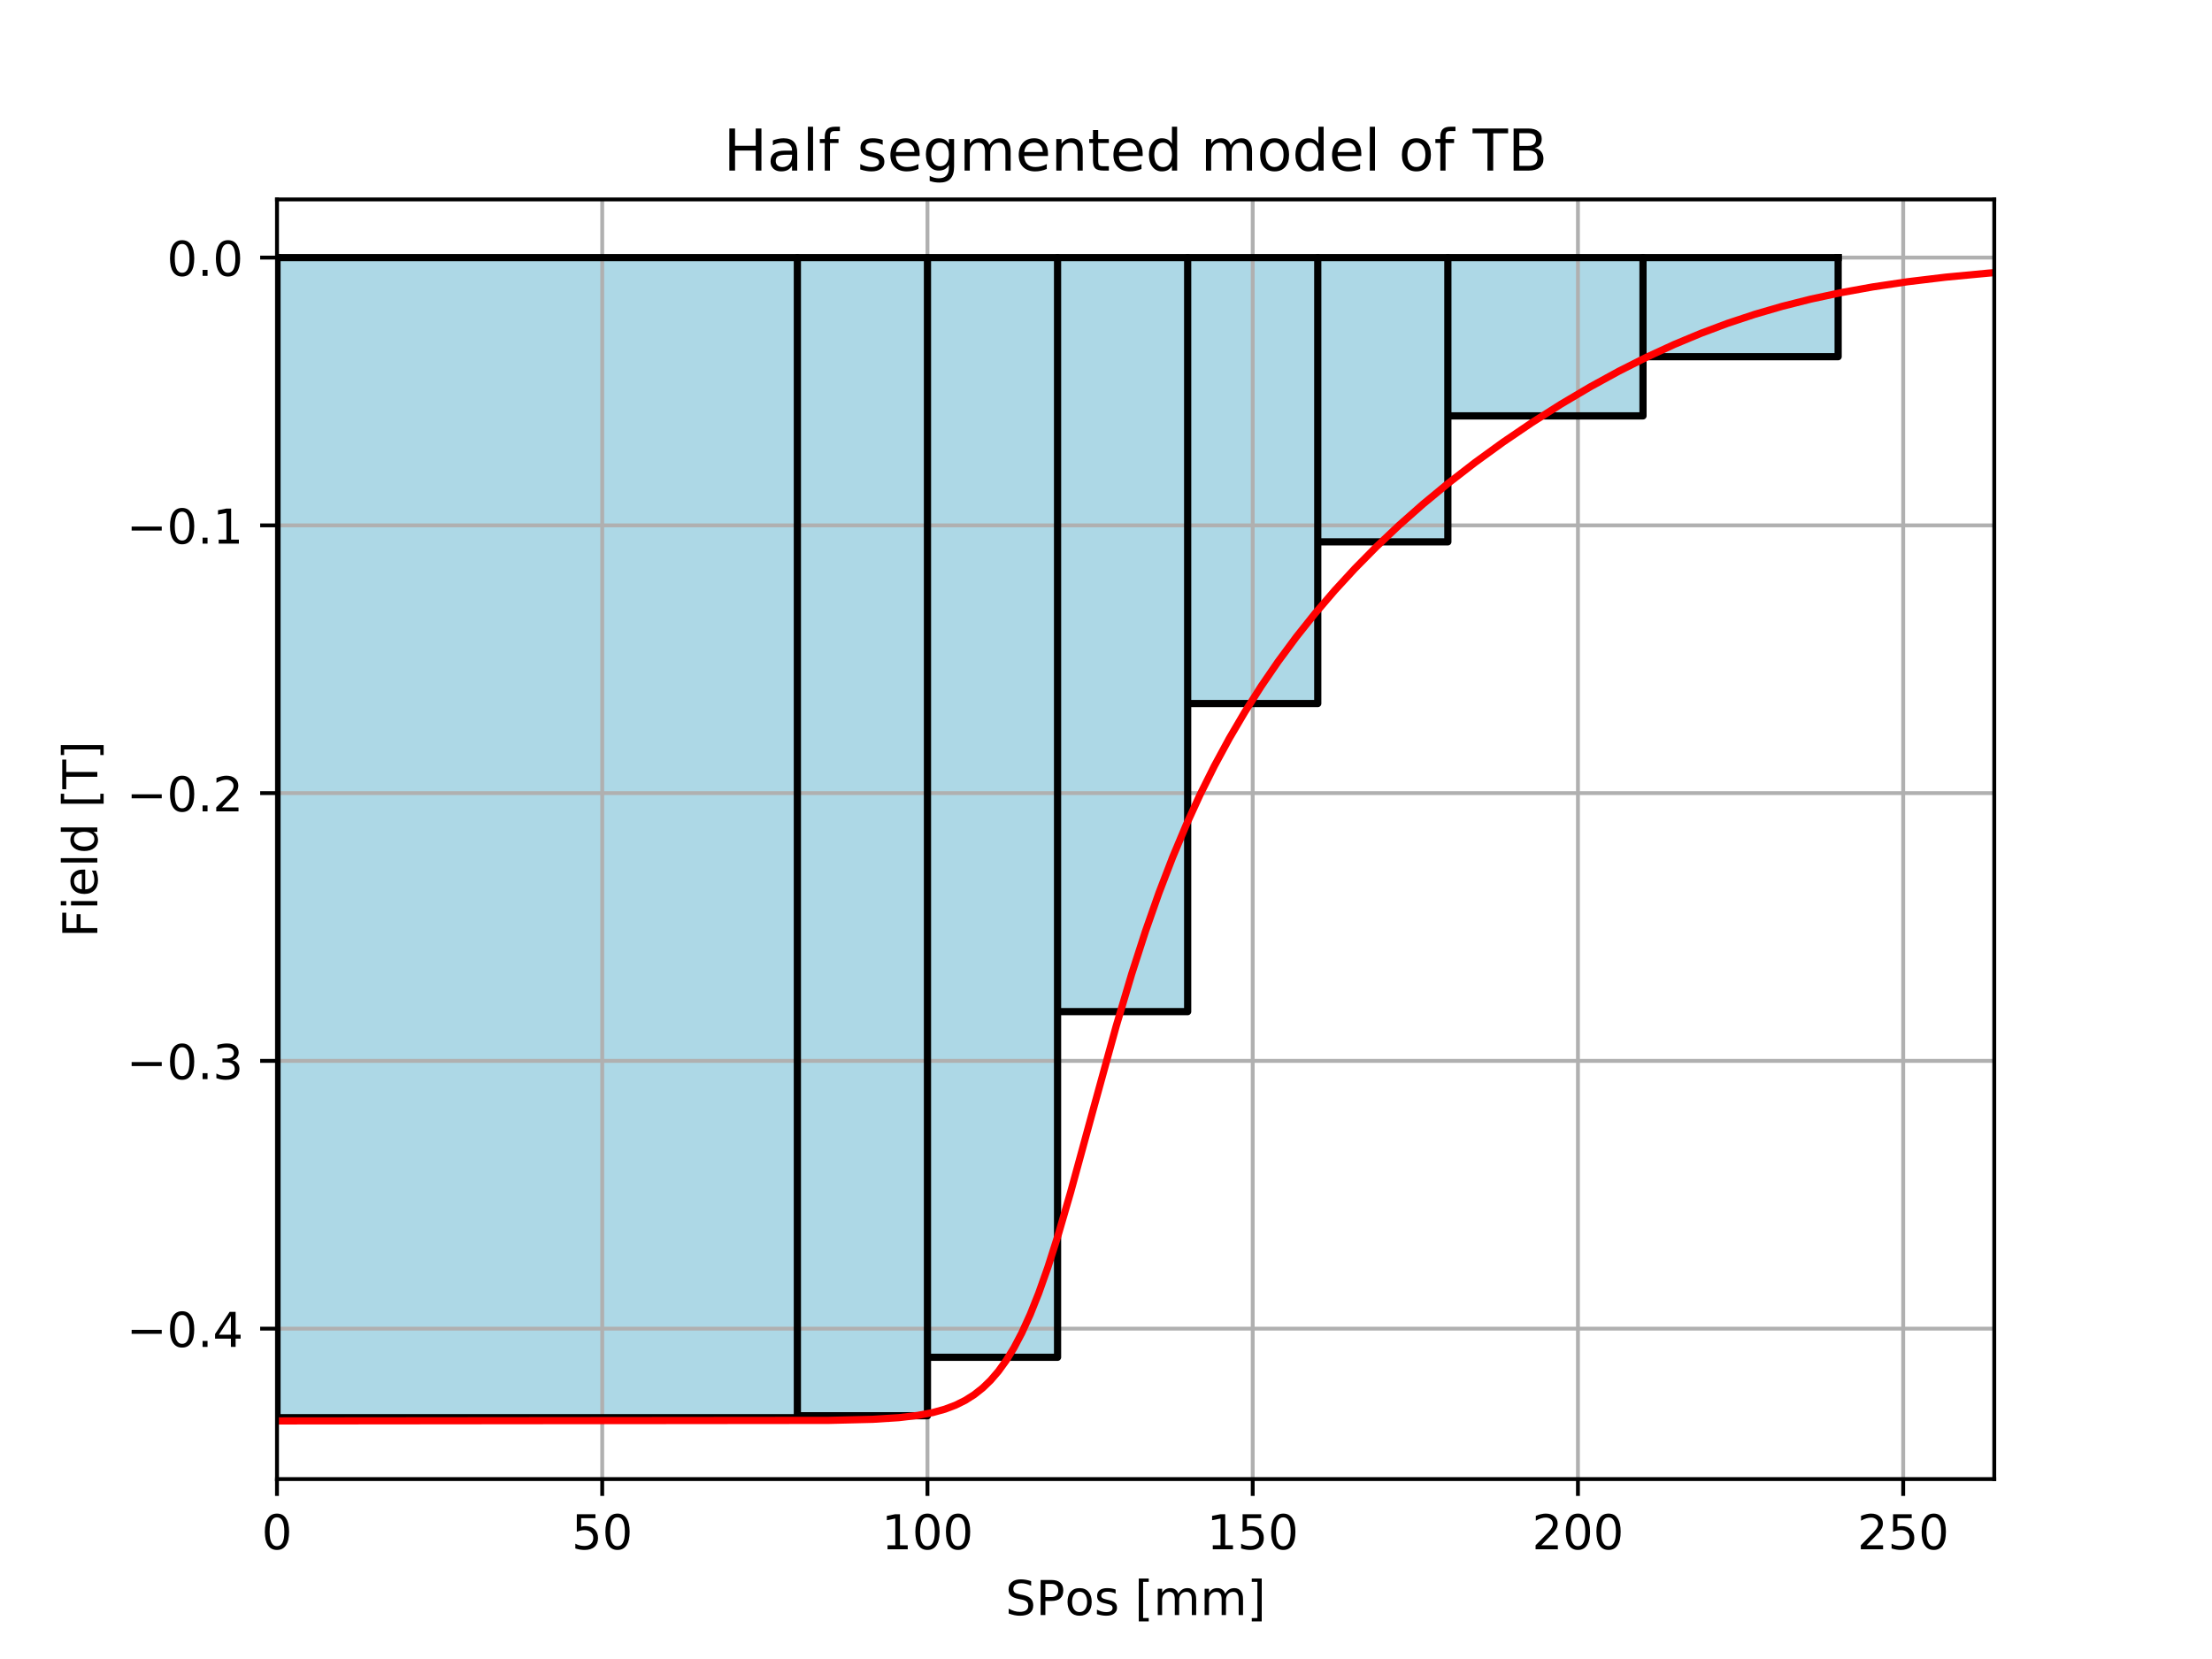
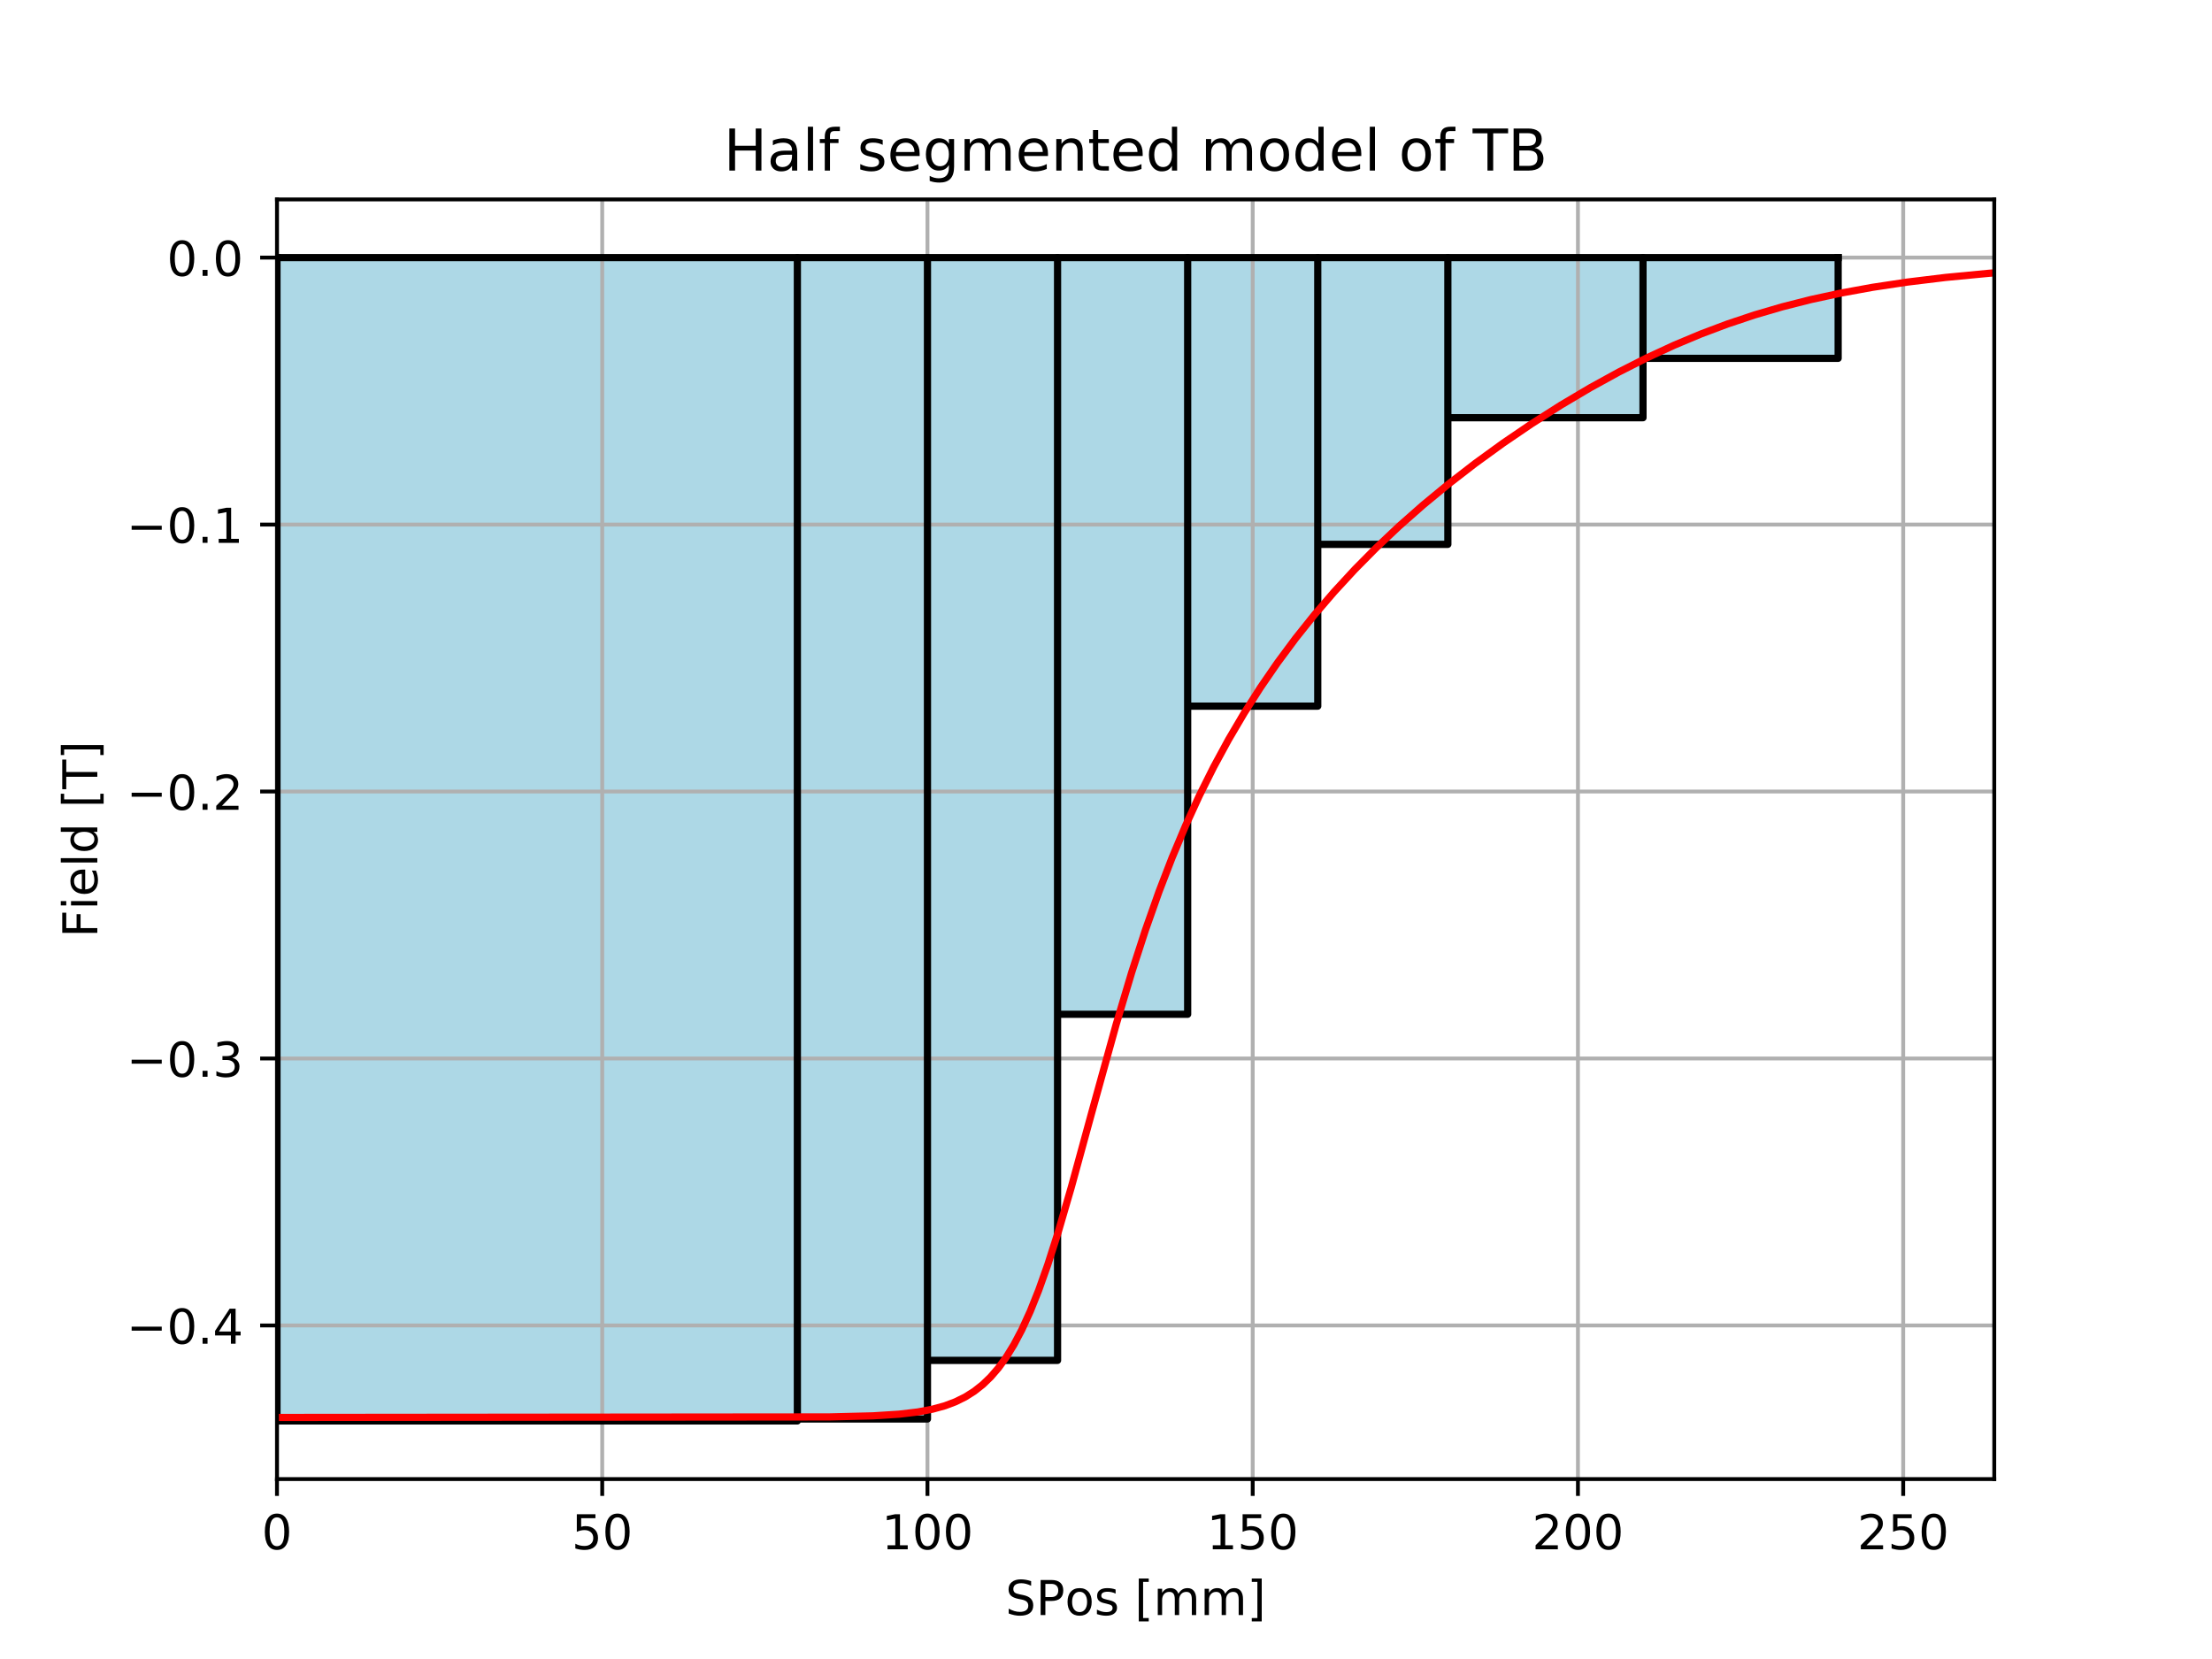
<svg xmlns="http://www.w3.org/2000/svg" xmlns:xlink="http://www.w3.org/1999/xlink" height="345pt" version="1.1" viewBox="0 0 460 345" width="460pt">
  <defs>
    <style type="text/css">
*{stroke-linecap:butt;stroke-linejoin:round;}
  </style>
  </defs>
  <g id="figure_1">
    <g id="patch_1">
      <path d="M 0 345.6  L 460.8 345.6  L 460.8 0  L 0 0  z " style="fill:#ffffff;" />
    </g>
    <g id="axes_1">
      <g id="patch_2">
        <path d="M 57.6 307.584  L 414.72 307.584  L 414.72 41.472  L 57.6 41.472  z " style="fill:#ffffff;" />
      </g>
      <g id="patch_3">
-         <path clip-path="url(#pa351f3a9e1)" d="M 57.6 53.568  L 57.6 294.817  L 165.818 294.817  L 165.818 53.568  L 165.818 294.415  L 192.873 294.415  L 192.873 53.568  L 192.873 282.254  L 219.927 282.254  L 219.927 53.568  L 219.927 210.377  L 246.982 210.377  L 246.982 53.568  L 246.982 146.307  L 274.036 146.307  L 274.036 53.568  L 274.036 112.68  L 301.091 112.68  L 301.091 53.568  L 301.091 86.485  L 341.673 86.485  L 341.673 53.568  L 341.673 74.176  L 382.255 74.176  L 382.255 53.568  z " style="fill:#add8e6;" />
+         <path clip-path="url(#p108645d408)" d="M 57.6 53.568  L 57.6 295.488  L 165.818 295.488  L 165.818 53.568  L 165.818 295.085  L 192.873 295.085  L 192.873 53.568  L 192.873 282.899  L 219.927 282.899  L 219.927 53.568  L 219.927 210.924  L 246.982 210.924  L 246.982 53.568  L 246.982 146.851  L 274.036 146.851  L 274.036 53.568  L 274.036 113.202  L 301.091 113.202  L 301.091 53.568  L 301.091 86.867  L 341.673 86.867  L 341.673 53.568  L 341.673 74.518  L 382.255 74.518  L 382.255 53.568  z " style="fill:#add8e6;" />
      </g>
      <g id="patch_4">
-         <path clip-path="url(#pa351f3a9e1)" d="M 57.6 53.568  L 382.255 53.568  z " style="fill:#add8e6;" />
+         <path clip-path="url(#p108645d408)" d="M 57.6 53.568  L 382.255 53.568  z " style="fill:#add8e6;" />
      </g>
      <g id="matplotlib.axis_1">
        <g id="xtick_1">
          <g id="line2d_1">
-             <path clip-path="url(#pa351f3a9e1)" d="M 57.6 307.584  L 57.6 41.472  " style="fill:none;stroke:#b0b0b0;stroke-linecap:square;stroke-width:0.8;" />
+             <path clip-path="url(#p108645d408)" d="M 57.6 307.584  L 57.6 41.472  " style="fill:none;stroke:#b0b0b0;stroke-linecap:square;stroke-width:0.8;" />
          </g>
          <g id="line2d_2">
            <defs>
-               <path d="M 0 0  L 0 3.5  " id="m5d7130f557" style="stroke:#000000;stroke-width:0.8;" />
-             </defs>
-             <g>
-               <use style="stroke:#000000;stroke-width:0.8;" x="57.6" xlink:href="#m5d7130f557" y="307.584" />
+               <path d="M 0 0  L 0 3.5  " id="m642b95cd7f" style="stroke:#000000;stroke-width:0.8;" />
+             </defs>
+             <g>
+               <use style="stroke:#000000;stroke-width:0.8;" x="57.6" xlink:href="#m642b95cd7f" y="307.584" />
            </g>
          </g>
          <g id="text_1">
            <defs>
              <path d="M 31.781 66.406  Q 24.172 66.406 20.328 58.906  Q 16.5 51.422 16.5 36.375  Q 16.5 21.391 20.328 13.891  Q 24.172 6.391 31.781 6.391  Q 39.453 6.391 43.281 13.891  Q 47.125 21.391 47.125 36.375  Q 47.125 51.422 43.281 58.906  Q 39.453 66.406 31.781 66.406  z M 31.781 74.219  Q 44.047 74.219 50.516 64.516  Q 56.984 54.828 56.984 36.375  Q 56.984 17.969 50.516 8.266  Q 44.047 -1.422 31.781 -1.422  Q 19.531 -1.422 13.062 8.266  Q 6.594 17.969 6.594 36.375  Q 6.594 54.828 13.062 64.516  Q 19.531 74.219 31.781 74.219  z " id="DejaVuSans-30" />
            </defs>
            <g transform="translate(54.41875 322.1824)scale(0.1 -0.1)">
              <use xlink:href="#DejaVuSans-30" />
            </g>
          </g>
        </g>
        <g id="xtick_2">
          <g id="line2d_3">
-             <path clip-path="url(#pa351f3a9e1)" d="M 125.236 307.584  L 125.236 41.472  " style="fill:none;stroke:#b0b0b0;stroke-linecap:square;stroke-width:0.8;" />
+             <path clip-path="url(#p108645d408)" d="M 125.236 307.584  L 125.236 41.472  " style="fill:none;stroke:#b0b0b0;stroke-linecap:square;stroke-width:0.8;" />
          </g>
          <g id="line2d_4">
            <g>
-               <use style="stroke:#000000;stroke-width:0.8;" x="125.236" xlink:href="#m5d7130f557" y="307.584" />
+               <use style="stroke:#000000;stroke-width:0.8;" x="125.236" xlink:href="#m642b95cd7f" y="307.584" />
            </g>
          </g>
          <g id="text_2">
            <defs>
              <path d="M 10.797 72.906  L 49.516 72.906  L 49.516 64.594  L 19.828 64.594  L 19.828 46.734  Q 21.969 47.469 24.109 47.828  Q 26.266 48.188 28.422 48.188  Q 40.625 48.188 47.75 41.5  Q 54.891 34.812 54.891 23.391  Q 54.891 11.625 47.562 5.094  Q 40.234 -1.422 26.906 -1.422  Q 22.312 -1.422 17.547 -0.641  Q 12.797 0.141 7.719 1.703  L 7.719 11.625  Q 12.109 9.234 16.797 8.062  Q 21.484 6.891 26.703 6.891  Q 35.156 6.891 40.078 11.328  Q 45.016 15.766 45.016 23.391  Q 45.016 31 40.078 35.438  Q 35.156 39.891 26.703 39.891  Q 22.75 39.891 18.812 39.016  Q 14.891 38.141 10.797 36.281  z " id="DejaVuSans-35" />
            </defs>
            <g transform="translate(118.8739 322.1824)scale(0.1 -0.1)">
              <use xlink:href="#DejaVuSans-35" />
              <use x="63.623" xlink:href="#DejaVuSans-30" />
            </g>
          </g>
        </g>
        <g id="xtick_3">
          <g id="line2d_5">
-             <path clip-path="url(#pa351f3a9e1)" d="M 192.873 307.584  L 192.873 41.472  " style="fill:none;stroke:#b0b0b0;stroke-linecap:square;stroke-width:0.8;" />
+             <path clip-path="url(#p108645d408)" d="M 192.873 307.584  L 192.873 41.472  " style="fill:none;stroke:#b0b0b0;stroke-linecap:square;stroke-width:0.8;" />
          </g>
          <g id="line2d_6">
            <g>
-               <use style="stroke:#000000;stroke-width:0.8;" x="192.873" xlink:href="#m5d7130f557" y="307.584" />
+               <use style="stroke:#000000;stroke-width:0.8;" x="192.873" xlink:href="#m642b95cd7f" y="307.584" />
            </g>
          </g>
          <g id="text_3">
            <defs>
              <path d="M 12.406 8.297  L 28.516 8.297  L 28.516 63.922  L 10.984 60.406  L 10.984 69.391  L 28.422 72.906  L 38.281 72.906  L 38.281 8.297  L 54.391 8.297  L 54.391 0  L 12.406 0  z " id="DejaVuSans-31" />
            </defs>
            <g transform="translate(183.329 322.1824)scale(0.1 -0.1)">
              <use xlink:href="#DejaVuSans-31" />
              <use x="63.623" xlink:href="#DejaVuSans-30" />
              <use x="127.246" xlink:href="#DejaVuSans-30" />
            </g>
          </g>
        </g>
        <g id="xtick_4">
          <g id="line2d_7">
-             <path clip-path="url(#pa351f3a9e1)" d="M 260.509 307.584  L 260.509 41.472  " style="fill:none;stroke:#b0b0b0;stroke-linecap:square;stroke-width:0.8;" />
+             <path clip-path="url(#p108645d408)" d="M 260.509 307.584  L 260.509 41.472  " style="fill:none;stroke:#b0b0b0;stroke-linecap:square;stroke-width:0.8;" />
          </g>
          <g id="line2d_8">
            <g>
-               <use style="stroke:#000000;stroke-width:0.8;" x="260.509" xlink:href="#m5d7130f557" y="307.584" />
+               <use style="stroke:#000000;stroke-width:0.8;" x="260.509" xlink:href="#m642b95cd7f" y="307.584" />
            </g>
          </g>
          <g id="text_4">
            <g transform="translate(250.9653 322.1824)scale(0.1 -0.1)">
              <use xlink:href="#DejaVuSans-31" />
              <use x="63.623" xlink:href="#DejaVuSans-35" />
              <use x="127.246" xlink:href="#DejaVuSans-30" />
            </g>
          </g>
        </g>
        <g id="xtick_5">
          <g id="line2d_9">
-             <path clip-path="url(#pa351f3a9e1)" d="M 328.145 307.584  L 328.145 41.472  " style="fill:none;stroke:#b0b0b0;stroke-linecap:square;stroke-width:0.8;" />
+             <path clip-path="url(#p108645d408)" d="M 328.145 307.584  L 328.145 41.472  " style="fill:none;stroke:#b0b0b0;stroke-linecap:square;stroke-width:0.8;" />
          </g>
          <g id="line2d_10">
            <g>
-               <use style="stroke:#000000;stroke-width:0.8;" x="328.145" xlink:href="#m5d7130f557" y="307.584" />
+               <use style="stroke:#000000;stroke-width:0.8;" x="328.145" xlink:href="#m642b95cd7f" y="307.584" />
            </g>
          </g>
          <g id="text_5">
            <defs>
              <path d="M 19.188 8.297  L 53.609 8.297  L 53.609 0  L 7.328 0  L 7.328 8.297  Q 12.938 14.109 22.625 23.891  Q 32.328 33.688 34.812 36.531  Q 39.547 41.844 41.422 45.531  Q 43.312 49.219 43.312 52.781  Q 43.312 58.594 39.234 62.25  Q 35.156 65.922 28.609 65.922  Q 23.969 65.922 18.812 64.312  Q 13.672 62.703 7.812 59.422  L 7.812 69.391  Q 13.766 71.781 18.938 73  Q 24.125 74.219 28.422 74.219  Q 39.75 74.219 46.484 68.547  Q 53.219 62.891 53.219 53.422  Q 53.219 48.922 51.531 44.891  Q 49.859 40.875 45.406 35.406  Q 44.188 33.984 37.641 27.219  Q 31.109 20.453 19.188 8.297  z " id="DejaVuSans-32" />
            </defs>
            <g transform="translate(318.6017 322.1824)scale(0.1 -0.1)">
              <use xlink:href="#DejaVuSans-32" />
              <use x="63.623" xlink:href="#DejaVuSans-30" />
              <use x="127.246" xlink:href="#DejaVuSans-30" />
            </g>
          </g>
        </g>
        <g id="xtick_6">
          <g id="line2d_11">
-             <path clip-path="url(#pa351f3a9e1)" d="M 395.782 307.584  L 395.782 41.472  " style="fill:none;stroke:#b0b0b0;stroke-linecap:square;stroke-width:0.8;" />
+             <path clip-path="url(#p108645d408)" d="M 395.782 307.584  L 395.782 41.472  " style="fill:none;stroke:#b0b0b0;stroke-linecap:square;stroke-width:0.8;" />
          </g>
          <g id="line2d_12">
            <g>
-               <use style="stroke:#000000;stroke-width:0.8;" x="395.782" xlink:href="#m5d7130f557" y="307.584" />
+               <use style="stroke:#000000;stroke-width:0.8;" x="395.782" xlink:href="#m642b95cd7f" y="307.584" />
            </g>
          </g>
          <g id="text_6">
            <g transform="translate(386.2381 322.1824)scale(0.1 -0.1)">
              <use xlink:href="#DejaVuSans-32" />
              <use x="63.623" xlink:href="#DejaVuSans-35" />
              <use x="127.246" xlink:href="#DejaVuSans-30" />
            </g>
          </g>
        </g>
        <g id="text_7">
          <defs>
            <path d="M 53.516 70.516  L 53.516 60.891  Q 47.906 63.578 42.922 64.891  Q 37.938 66.219 33.297 66.219  Q 25.25 66.219 20.875 63.094  Q 16.5 59.969 16.5 54.203  Q 16.5 49.359 19.406 46.891  Q 22.312 44.438 30.422 42.922  L 36.375 41.703  Q 47.406 39.594 52.656 34.297  Q 57.906 29 57.906 20.125  Q 57.906 9.516 50.797 4.047  Q 43.703 -1.422 29.984 -1.422  Q 24.812 -1.422 18.969 -0.25  Q 13.141 0.922 6.891 3.219  L 6.891 13.375  Q 12.891 10.016 18.656 8.297  Q 24.422 6.594 29.984 6.594  Q 38.422 6.594 43.016 9.906  Q 47.609 13.234 47.609 19.391  Q 47.609 24.75 44.312 27.781  Q 41.016 30.812 33.5 32.328  L 27.484 33.5  Q 16.453 35.688 11.516 40.375  Q 6.594 45.062 6.594 53.422  Q 6.594 63.094 13.406 68.656  Q 20.219 74.219 32.172 74.219  Q 37.312 74.219 42.625 73.281  Q 47.953 72.359 53.516 70.516  z " id="DejaVuSans-53" />
            <path d="M 19.672 64.797  L 19.672 37.406  L 32.078 37.406  Q 38.969 37.406 42.719 40.969  Q 46.484 44.531 46.484 51.125  Q 46.484 57.672 42.719 61.234  Q 38.969 64.797 32.078 64.797  z M 9.812 72.906  L 32.078 72.906  Q 44.344 72.906 50.609 67.359  Q 56.891 61.812 56.891 51.125  Q 56.891 40.328 50.609 34.812  Q 44.344 29.297 32.078 29.297  L 19.672 29.297  L 19.672 0  L 9.812 0  z " id="DejaVuSans-50" />
            <path d="M 30.609 48.391  Q 23.391 48.391 19.188 42.75  Q 14.984 37.109 14.984 27.297  Q 14.984 17.484 19.156 11.844  Q 23.344 6.203 30.609 6.203  Q 37.797 6.203 41.984 11.859  Q 46.188 17.531 46.188 27.297  Q 46.188 37.016 41.984 42.703  Q 37.797 48.391 30.609 48.391  z M 30.609 56  Q 42.328 56 49.016 48.375  Q 55.719 40.766 55.719 27.297  Q 55.719 13.875 49.016 6.219  Q 42.328 -1.422 30.609 -1.422  Q 18.844 -1.422 12.172 6.219  Q 5.516 13.875 5.516 27.297  Q 5.516 40.766 12.172 48.375  Q 18.844 56 30.609 56  z " id="DejaVuSans-6f" />
            <path d="M 44.281 53.078  L 44.281 44.578  Q 40.484 46.531 36.375 47.5  Q 32.281 48.484 27.875 48.484  Q 21.188 48.484 17.844 46.438  Q 14.5 44.391 14.5 40.281  Q 14.5 37.156 16.891 35.375  Q 19.281 33.594 26.516 31.984  L 29.594 31.297  Q 39.156 29.25 43.188 25.516  Q 47.219 21.781 47.219 15.094  Q 47.219 7.469 41.188 3.016  Q 35.156 -1.422 24.609 -1.422  Q 20.219 -1.422 15.453 -0.562  Q 10.688 0.297 5.422 2  L 5.422 11.281  Q 10.406 8.688 15.234 7.391  Q 20.062 6.109 24.812 6.109  Q 31.156 6.109 34.562 8.281  Q 37.984 10.453 37.984 14.406  Q 37.984 18.062 35.516 20.016  Q 33.062 21.969 24.703 23.781  L 21.578 24.516  Q 13.234 26.266 9.516 29.906  Q 5.812 33.547 5.812 39.891  Q 5.812 47.609 11.281 51.797  Q 16.75 56 26.812 56  Q 31.781 56 36.172 55.266  Q 40.578 54.547 44.281 53.078  z " id="DejaVuSans-73" />
            <path id="DejaVuSans-20" />
            <path d="M 8.594 75.984  L 29.297 75.984  L 29.297 69  L 17.578 69  L 17.578 -6.203  L 29.297 -6.203  L 29.297 -13.188  L 8.594 -13.188  z " id="DejaVuSans-5b" />
            <path d="M 52 44.188  Q 55.375 50.25 60.062 53.125  Q 64.75 56 71.094 56  Q 79.641 56 84.281 50.016  Q 88.922 44.047 88.922 33.016  L 88.922 0  L 79.891 0  L 79.891 32.719  Q 79.891 40.578 77.094 44.375  Q 74.312 48.188 68.609 48.188  Q 61.625 48.188 57.562 43.547  Q 53.516 38.922 53.516 30.906  L 53.516 0  L 44.484 0  L 44.484 32.719  Q 44.484 40.625 41.703 44.406  Q 38.922 48.188 33.109 48.188  Q 26.219 48.188 22.156 43.531  Q 18.109 38.875 18.109 30.906  L 18.109 0  L 9.078 0  L 9.078 54.688  L 18.109 54.688  L 18.109 46.188  Q 21.188 51.219 25.484 53.609  Q 29.781 56 35.688 56  Q 41.656 56 45.828 52.969  Q 50 49.953 52 44.188  z " id="DejaVuSans-6d" />
            <path d="M 30.422 75.984  L 30.422 -13.188  L 9.719 -13.188  L 9.719 -6.203  L 21.391 -6.203  L 21.391 69  L 9.719 69  L 9.719 75.984  z " id="DejaVuSans-5d" />
          </defs>
          <g transform="translate(209.078 335.8606)scale(0.1 -0.1)">
            <use xlink:href="#DejaVuSans-53" />
            <use x="63.477" xlink:href="#DejaVuSans-50" />
            <use x="123.732" xlink:href="#DejaVuSans-6f" />
            <use x="184.914" xlink:href="#DejaVuSans-73" />
            <use x="237.014" xlink:href="#DejaVuSans-20" />
            <use x="268.801" xlink:href="#DejaVuSans-5b" />
            <use x="307.814" xlink:href="#DejaVuSans-6d" />
            <use x="405.227" xlink:href="#DejaVuSans-6d" />
            <use x="502.639" xlink:href="#DejaVuSans-5d" />
          </g>
        </g>
      </g>
      <g id="matplotlib.axis_2">
        <g id="ytick_1">
          <g id="line2d_13">
-             <path clip-path="url(#pa351f3a9e1)" d="M 57.6 276.3  L 414.72 276.3  " style="fill:none;stroke:#b0b0b0;stroke-linecap:square;stroke-width:0.8;" />
+             <path clip-path="url(#p108645d408)" d="M 57.6 275.638  L 414.72 275.638  " style="fill:none;stroke:#b0b0b0;stroke-linecap:square;stroke-width:0.8;" />
          </g>
          <g id="line2d_14">
            <defs>
-               <path d="M 0 0  L -3.5 0  " id="ma0b78b3566" style="stroke:#000000;stroke-width:0.8;" />
-             </defs>
-             <g>
-               <use style="stroke:#000000;stroke-width:0.8;" x="57.6" xlink:href="#ma0b78b3566" y="276.3" />
+               <path d="M 0 0  L -3.5 0  " id="m0a6bf4e4e5" style="stroke:#000000;stroke-width:0.8;" />
+             </defs>
+             <g>
+               <use style="stroke:#000000;stroke-width:0.8;" x="57.6" xlink:href="#m0a6bf4e4e5" y="275.638" />
            </g>
          </g>
          <g id="text_8">
            <defs>
              <path d="M 10.594 35.5  L 73.188 35.5  L 73.188 27.203  L 10.594 27.203  z " id="DejaVuSans-2212" />
              <path d="M 10.688 12.406  L 21 12.406  L 21 0  L 10.688 0  z " id="DejaVuSans-2e" />
              <path d="M 37.797 64.312  L 12.891 25.391  L 37.797 25.391  z M 35.203 72.906  L 47.609 72.906  L 47.609 25.391  L 58.016 25.391  L 58.016 17.188  L 47.609 17.188  L 47.609 0  L 37.797 0  L 37.797 17.188  L 4.891 17.188  L 4.891 26.703  z " id="DejaVuSans-34" />
            </defs>
-             <g transform="translate(26.31719 280.0994)scale(0.1 -0.1)">
+             <g transform="translate(26.31719 279.4375)scale(0.1 -0.1)">
              <use xlink:href="#DejaVuSans-2212" />
              <use x="83.789" xlink:href="#DejaVuSans-30" />
              <use x="147.412" xlink:href="#DejaVuSans-2e" />
              <use x="179.199" xlink:href="#DejaVuSans-34" />
            </g>
          </g>
        </g>
        <g id="ytick_2">
          <g id="line2d_15">
-             <path clip-path="url(#pa351f3a9e1)" d="M 57.6 220.617  L 414.72 220.617  " style="fill:none;stroke:#b0b0b0;stroke-linecap:square;stroke-width:0.8;" />
+             <path clip-path="url(#p108645d408)" d="M 57.6 220.121  L 414.72 220.121  " style="fill:none;stroke:#b0b0b0;stroke-linecap:square;stroke-width:0.8;" />
          </g>
          <g id="line2d_16">
            <g>
-               <use style="stroke:#000000;stroke-width:0.8;" x="57.6" xlink:href="#ma0b78b3566" y="220.617" />
+               <use style="stroke:#000000;stroke-width:0.8;" x="57.6" xlink:href="#m0a6bf4e4e5" y="220.121" />
            </g>
          </g>
          <g id="text_9">
            <defs>
              <path d="M 40.578 39.312  Q 47.656 37.797 51.625 33  Q 55.609 28.219 55.609 21.188  Q 55.609 10.406 48.188 4.484  Q 40.766 -1.422 27.094 -1.422  Q 22.516 -1.422 17.656 -0.516  Q 12.797 0.391 7.625 2.203  L 7.625 11.719  Q 11.719 9.328 16.594 8.109  Q 21.484 6.891 26.812 6.891  Q 36.078 6.891 40.938 10.547  Q 45.797 14.203 45.797 21.188  Q 45.797 27.641 41.281 31.266  Q 36.766 34.906 28.719 34.906  L 20.219 34.906  L 20.219 43.016  L 29.109 43.016  Q 36.375 43.016 40.234 45.922  Q 44.094 48.828 44.094 54.297  Q 44.094 59.906 40.109 62.906  Q 36.141 65.922 28.719 65.922  Q 24.656 65.922 20.016 65.031  Q 15.375 64.156 9.812 62.312  L 9.812 71.094  Q 15.438 72.656 20.344 73.438  Q 25.25 74.219 29.594 74.219  Q 40.828 74.219 47.359 69.109  Q 53.906 64.016 53.906 55.328  Q 53.906 49.266 50.438 45.094  Q 46.969 40.922 40.578 39.312  z " id="DejaVuSans-33" />
            </defs>
-             <g transform="translate(26.31719 224.4163)scale(0.1 -0.1)">
+             <g transform="translate(26.31719 223.9199)scale(0.1 -0.1)">
              <use xlink:href="#DejaVuSans-2212" />
              <use x="83.789" xlink:href="#DejaVuSans-30" />
              <use x="147.412" xlink:href="#DejaVuSans-2e" />
              <use x="179.199" xlink:href="#DejaVuSans-33" />
            </g>
          </g>
        </g>
        <g id="ytick_3">
          <g id="line2d_17">
-             <path clip-path="url(#pa351f3a9e1)" d="M 57.6 164.934  L 414.72 164.934  " style="fill:none;stroke:#b0b0b0;stroke-linecap:square;stroke-width:0.8;" />
+             <path clip-path="url(#p108645d408)" d="M 57.6 164.603  L 414.72 164.603  " style="fill:none;stroke:#b0b0b0;stroke-linecap:square;stroke-width:0.8;" />
          </g>
          <g id="line2d_18">
            <g>
-               <use style="stroke:#000000;stroke-width:0.8;" x="57.6" xlink:href="#ma0b78b3566" y="164.934" />
+               <use style="stroke:#000000;stroke-width:0.8;" x="57.6" xlink:href="#m0a6bf4e4e5" y="164.603" />
            </g>
          </g>
          <g id="text_10">
-             <g transform="translate(26.31719 168.7333)scale(0.1 -0.1)">
+             <g transform="translate(26.31719 168.4024)scale(0.1 -0.1)">
              <use xlink:href="#DejaVuSans-2212" />
              <use x="83.789" xlink:href="#DejaVuSans-30" />
              <use x="147.412" xlink:href="#DejaVuSans-2e" />
              <use x="179.199" xlink:href="#DejaVuSans-32" />
            </g>
          </g>
        </g>
        <g id="ytick_4">
          <g id="line2d_19">
-             <path clip-path="url(#pa351f3a9e1)" d="M 57.6 109.251  L 414.72 109.251  " style="fill:none;stroke:#b0b0b0;stroke-linecap:square;stroke-width:0.8;" />
+             <path clip-path="url(#p108645d408)" d="M 57.6 109.086  L 414.72 109.086  " style="fill:none;stroke:#b0b0b0;stroke-linecap:square;stroke-width:0.8;" />
          </g>
          <g id="line2d_20">
            <g>
-               <use style="stroke:#000000;stroke-width:0.8;" x="57.6" xlink:href="#ma0b78b3566" y="109.251" />
+               <use style="stroke:#000000;stroke-width:0.8;" x="57.6" xlink:href="#m0a6bf4e4e5" y="109.086" />
            </g>
          </g>
          <g id="text_11">
-             <g transform="translate(26.31719 113.0503)scale(0.1 -0.1)">
+             <g transform="translate(26.31719 112.8848)scale(0.1 -0.1)">
              <use xlink:href="#DejaVuSans-2212" />
              <use x="83.789" xlink:href="#DejaVuSans-30" />
              <use x="147.412" xlink:href="#DejaVuSans-2e" />
              <use x="179.199" xlink:href="#DejaVuSans-31" />
            </g>
          </g>
        </g>
        <g id="ytick_5">
          <g id="line2d_21">
-             <path clip-path="url(#pa351f3a9e1)" d="M 57.6 53.568  L 414.72 53.568  " style="fill:none;stroke:#b0b0b0;stroke-linecap:square;stroke-width:0.8;" />
+             <path clip-path="url(#p108645d408)" d="M 57.6 53.568  L 414.72 53.568  " style="fill:none;stroke:#b0b0b0;stroke-linecap:square;stroke-width:0.8;" />
          </g>
          <g id="line2d_22">
            <g>
-               <use style="stroke:#000000;stroke-width:0.8;" x="57.6" xlink:href="#ma0b78b3566" y="53.568" />
+               <use style="stroke:#000000;stroke-width:0.8;" x="57.6" xlink:href="#m0a6bf4e4e5" y="53.568" />
            </g>
          </g>
          <g id="text_12">
            <g transform="translate(34.69687 57.36722)scale(0.1 -0.1)">
              <use xlink:href="#DejaVuSans-30" />
              <use x="63.623" xlink:href="#DejaVuSans-2e" />
              <use x="95.41" xlink:href="#DejaVuSans-30" />
            </g>
          </g>
        </g>
        <g id="text_13">
          <defs>
            <path d="M 9.812 72.906  L 51.703 72.906  L 51.703 64.594  L 19.672 64.594  L 19.672 43.109  L 48.578 43.109  L 48.578 34.812  L 19.672 34.812  L 19.672 0  L 9.812 0  z " id="DejaVuSans-46" />
            <path d="M 9.422 54.688  L 18.406 54.688  L 18.406 0  L 9.422 0  z M 9.422 75.984  L 18.406 75.984  L 18.406 64.594  L 9.422 64.594  z " id="DejaVuSans-69" />
            <path d="M 56.203 29.594  L 56.203 25.203  L 14.891 25.203  Q 15.484 15.922 20.484 11.062  Q 25.484 6.203 34.422 6.203  Q 39.594 6.203 44.453 7.469  Q 49.312 8.734 54.109 11.281  L 54.109 2.781  Q 49.266 0.734 44.188 -0.344  Q 39.109 -1.422 33.891 -1.422  Q 20.797 -1.422 13.156 6.188  Q 5.516 13.812 5.516 26.812  Q 5.516 40.234 12.766 48.109  Q 20.016 56 32.328 56  Q 43.359 56 49.781 48.891  Q 56.203 41.797 56.203 29.594  z M 47.219 32.234  Q 47.125 39.594 43.094 43.984  Q 39.062 48.391 32.422 48.391  Q 24.906 48.391 20.391 44.141  Q 15.875 39.891 15.188 32.172  z " id="DejaVuSans-65" />
            <path d="M 9.422 75.984  L 18.406 75.984  L 18.406 0  L 9.422 0  z " id="DejaVuSans-6c" />
            <path d="M 45.406 46.391  L 45.406 75.984  L 54.391 75.984  L 54.391 0  L 45.406 0  L 45.406 8.203  Q 42.578 3.328 38.25 0.953  Q 33.938 -1.422 27.875 -1.422  Q 17.969 -1.422 11.734 6.484  Q 5.516 14.406 5.516 27.297  Q 5.516 40.188 11.734 48.094  Q 17.969 56 27.875 56  Q 33.938 56 38.25 53.625  Q 42.578 51.266 45.406 46.391  z M 14.797 27.297  Q 14.797 17.391 18.875 11.75  Q 22.953 6.109 30.078 6.109  Q 37.203 6.109 41.297 11.75  Q 45.406 17.391 45.406 27.297  Q 45.406 37.203 41.297 42.844  Q 37.203 48.484 30.078 48.484  Q 22.953 48.484 18.875 42.844  Q 14.797 37.203 14.797 27.297  z " id="DejaVuSans-64" />
            <path d="M -0.297 72.906  L 61.375 72.906  L 61.375 64.594  L 35.5 64.594  L 35.5 0  L 25.594 0  L 25.594 64.594  L -0.297 64.594  z " id="DejaVuSans-54" />
          </defs>
          <g transform="translate(20.2375 194.9717)rotate(-90)scale(0.1 -0.1)">
            <use xlink:href="#DejaVuSans-46" />
            <use x="57.41" xlink:href="#DejaVuSans-69" />
            <use x="85.193" xlink:href="#DejaVuSans-65" />
            <use x="146.717" xlink:href="#DejaVuSans-6c" />
            <use x="174.5" xlink:href="#DejaVuSans-64" />
            <use x="237.977" xlink:href="#DejaVuSans-20" />
            <use x="269.764" xlink:href="#DejaVuSans-5b" />
            <use x="308.777" xlink:href="#DejaVuSans-54" />
            <use x="369.861" xlink:href="#DejaVuSans-5d" />
          </g>
        </g>
      </g>
      <g id="line2d_23">
-         <path clip-path="url(#pa351f3a9e1)" d="M 57.6 53.568  L 57.6 294.817  L 165.818 294.817  L 165.818 53.568  L 165.818 294.415  L 192.873 294.415  L 192.873 53.568  L 192.873 282.254  L 219.927 282.254  L 219.927 53.568  L 219.927 210.377  L 246.982 210.377  L 246.982 53.568  L 246.982 146.307  L 274.036 146.307  L 274.036 53.568  L 274.036 112.68  L 301.091 112.68  L 301.091 53.568  L 301.091 86.485  L 341.673 86.485  L 341.673 53.568  L 341.673 74.176  L 382.255 74.176  L 382.255 53.568  " style="fill:none;stroke:#000000;stroke-linecap:square;stroke-width:1.5;" />
+         <path clip-path="url(#p108645d408)" d="M 57.6 53.568  L 57.6 295.488  L 165.818 295.488  L 165.818 53.568  L 165.818 295.085  L 192.873 295.085  L 192.873 53.568  L 192.873 282.899  L 219.927 282.899  L 219.927 53.568  L 219.927 210.924  L 246.982 210.924  L 246.982 53.568  L 246.982 146.851  L 274.036 146.851  L 274.036 53.568  L 274.036 113.202  L 301.091 113.202  L 301.091 53.568  L 301.091 86.867  L 341.673 86.867  L 341.673 53.568  L 341.673 74.518  L 382.255 74.518  L 382.255 53.568  " style="fill:none;stroke:#000000;stroke-linecap:square;stroke-width:1.5;" />
      </g>
      <g id="line2d_24">
-         <path clip-path="url(#pa351f3a9e1)" d="M 57.6 53.568  L 382.255 53.568  " style="fill:none;stroke:#000000;stroke-linecap:square;stroke-width:1.5;" />
+         <path clip-path="url(#p108645d408)" d="M 57.6 53.568  L 382.255 53.568  " style="fill:none;stroke:#000000;stroke-linecap:square;stroke-width:1.5;" />
      </g>
      <g id="line2d_25">
-         <path clip-path="url(#pa351f3a9e1)" d="M 57.6 295.488  L 172.311 295.378  L 181.51 295.154  L 186.921 294.811  L 190.844 294.345  L 193.955 293.754  L 196.525 293.041  L 198.689 292.222  L 200.719 291.218  L 202.612 290.017  L 204.371 288.625  L 205.994 287.056  L 207.617 285.171  L 209.241 282.925  L 210.864 280.278  L 212.487 277.195  L 214.246 273.335  L 216.004 268.926  L 217.898 263.58  L 220.063 256.786  L 222.633 247.963  L 226.691 233.105  L 232.102 213.446  L 235.348 202.526  L 238.189 193.717  L 241.03 185.631  L 243.871 178.237  L 246.711 171.476  L 249.552 165.275  L 252.528 159.306  L 255.639 153.563  L 258.886 148.037  L 262.268 142.716  L 265.785 137.588  L 269.572 132.466  L 273.495 127.543  L 277.553 122.805  L 281.747 118.244  L 286.211 113.716  L 290.945 109.235  L 295.951 104.813  L 301.226 100.454  L 306.772 96.163  L 312.589 91.947  L 318.541 87.906  L 324.628 84.042  L 330.716 80.444  L 336.668 77.184  L 342.484 74.251  L 348.166 71.635  L 353.712 69.32  L 359.258 67.243  L 364.94 65.356  L 370.621 63.703  L 376.573 62.203  L 382.796 60.866  L 389.424 59.67  L 396.593 58.602  L 404.575 57.642  L 413.503 56.797  L 414.855 56.687  L 414.855 56.687  " style="fill:none;stroke:#ff0000;stroke-linecap:square;stroke-width:1.5;" />
+         <path clip-path="url(#p108645d408)" d="M 57.6 294.769  L 172.447 294.658  L 181.51 294.436  L 186.921 294.094  L 190.844 293.63  L 193.955 293.041  L 196.525 292.331  L 198.689 291.515  L 200.719 290.514  L 202.612 289.318  L 204.371 287.931  L 205.994 286.368  L 207.617 284.489  L 209.241 282.252  L 210.864 279.614  L 212.487 276.543  L 214.246 272.698  L 216.004 268.305  L 217.898 262.98  L 220.063 256.213  L 222.768 246.947  L 226.961 231.633  L 232.102 213.066  L 235.348 202.201  L 238.189 193.439  L 241.03 185.398  L 243.735 178.383  L 246.576 171.634  L 249.417 165.448  L 252.393 159.494  L 255.504 153.768  L 258.751 148.26  L 262.132 142.956  L 265.649 137.845  L 269.437 132.74  L 273.36 127.831  L 277.418 123.106  L 281.747 118.412  L 286.211 113.9  L 290.945 109.431  L 295.951 105.017  L 301.226 100.662  L 306.772 96.372  L 312.589 92.153  L 318.541 88.106  L 324.628 84.234  L 330.716 80.626  L 336.668 77.356  L 342.484 74.413  L 348.166 71.785  L 353.712 69.46  L 359.258 67.372  L 364.94 65.474  L 370.621 63.81  L 376.573 62.3  L 382.796 60.952  L 389.424 59.745  L 396.593 58.667  L 404.575 57.697  L 413.503 56.842  L 414.855 56.73  L 414.855 56.73  " style="fill:none;stroke:#ff0000;stroke-linecap:square;stroke-width:1.5;" />
      </g>
      <g id="patch_5">
        <path d="M 57.6 307.584  L 57.6 41.472  " style="fill:none;stroke:#000000;stroke-linecap:square;stroke-linejoin:miter;stroke-width:0.8;" />
      </g>
      <g id="patch_6">
        <path d="M 414.72 307.584  L 414.72 41.472  " style="fill:none;stroke:#000000;stroke-linecap:square;stroke-linejoin:miter;stroke-width:0.8;" />
      </g>
      <g id="patch_7">
        <path d="M 57.6 307.584  L 414.72 307.584  " style="fill:none;stroke:#000000;stroke-linecap:square;stroke-linejoin:miter;stroke-width:0.8;" />
      </g>
      <g id="patch_8">
        <path d="M 57.6 41.472  L 414.72 41.472  " style="fill:none;stroke:#000000;stroke-linecap:square;stroke-linejoin:miter;stroke-width:0.8;" />
      </g>
      <g id="text_14">
        <defs>
          <path d="M 9.812 72.906  L 19.672 72.906  L 19.672 43.016  L 55.516 43.016  L 55.516 72.906  L 65.375 72.906  L 65.375 0  L 55.516 0  L 55.516 34.719  L 19.672 34.719  L 19.672 0  L 9.812 0  z " id="DejaVuSans-48" />
          <path d="M 34.281 27.484  Q 23.391 27.484 19.188 25  Q 14.984 22.516 14.984 16.5  Q 14.984 11.719 18.141 8.906  Q 21.297 6.109 26.703 6.109  Q 34.188 6.109 38.703 11.406  Q 43.219 16.703 43.219 25.484  L 43.219 27.484  z M 52.203 31.203  L 52.203 0  L 43.219 0  L 43.219 8.297  Q 40.141 3.328 35.547 0.953  Q 30.953 -1.422 24.312 -1.422  Q 15.922 -1.422 10.953 3.297  Q 6 8.016 6 15.922  Q 6 25.141 12.172 29.828  Q 18.359 34.516 30.609 34.516  L 43.219 34.516  L 43.219 35.406  Q 43.219 41.609 39.141 45  Q 35.062 48.391 27.688 48.391  Q 23 48.391 18.547 47.266  Q 14.109 46.141 10.016 43.891  L 10.016 52.203  Q 14.938 54.109 19.578 55.047  Q 24.219 56 28.609 56  Q 40.484 56 46.344 49.844  Q 52.203 43.703 52.203 31.203  z " id="DejaVuSans-61" />
          <path d="M 37.109 75.984  L 37.109 68.5  L 28.516 68.5  Q 23.688 68.5 21.797 66.547  Q 19.922 64.594 19.922 59.516  L 19.922 54.688  L 34.719 54.688  L 34.719 47.703  L 19.922 47.703  L 19.922 0  L 10.891 0  L 10.891 47.703  L 2.297 47.703  L 2.297 54.688  L 10.891 54.688  L 10.891 58.5  Q 10.891 67.625 15.141 71.797  Q 19.391 75.984 28.609 75.984  z " id="DejaVuSans-66" />
          <path d="M 45.406 27.984  Q 45.406 37.75 41.375 43.109  Q 37.359 48.484 30.078 48.484  Q 22.859 48.484 18.828 43.109  Q 14.797 37.75 14.797 27.984  Q 14.797 18.266 18.828 12.891  Q 22.859 7.516 30.078 7.516  Q 37.359 7.516 41.375 12.891  Q 45.406 18.266 45.406 27.984  z M 54.391 6.781  Q 54.391 -7.172 48.188 -13.984  Q 42 -20.797 29.203 -20.797  Q 24.469 -20.797 20.266 -20.094  Q 16.062 -19.391 12.109 -17.922  L 12.109 -9.188  Q 16.062 -11.328 19.922 -12.344  Q 23.781 -13.375 27.781 -13.375  Q 36.625 -13.375 41.016 -8.766  Q 45.406 -4.156 45.406 5.172  L 45.406 9.625  Q 42.625 4.781 38.281 2.391  Q 33.938 0 27.875 0  Q 17.828 0 11.672 7.656  Q 5.516 15.328 5.516 27.984  Q 5.516 40.672 11.672 48.328  Q 17.828 56 27.875 56  Q 33.938 56 38.281 53.609  Q 42.625 51.219 45.406 46.391  L 45.406 54.688  L 54.391 54.688  z " id="DejaVuSans-67" />
          <path d="M 54.891 33.016  L 54.891 0  L 45.906 0  L 45.906 32.719  Q 45.906 40.484 42.875 44.328  Q 39.844 48.188 33.797 48.188  Q 26.516 48.188 22.312 43.547  Q 18.109 38.922 18.109 30.906  L 18.109 0  L 9.078 0  L 9.078 54.688  L 18.109 54.688  L 18.109 46.188  Q 21.344 51.125 25.703 53.562  Q 30.078 56 35.797 56  Q 45.219 56 50.047 50.172  Q 54.891 44.344 54.891 33.016  z " id="DejaVuSans-6e" />
          <path d="M 18.312 70.219  L 18.312 54.688  L 36.812 54.688  L 36.812 47.703  L 18.312 47.703  L 18.312 18.016  Q 18.312 11.328 20.141 9.422  Q 21.969 7.516 27.594 7.516  L 36.812 7.516  L 36.812 0  L 27.594 0  Q 17.188 0 13.234 3.875  Q 9.281 7.766 9.281 18.016  L 9.281 47.703  L 2.688 47.703  L 2.688 54.688  L 9.281 54.688  L 9.281 70.219  z " id="DejaVuSans-74" />
          <path d="M 19.672 34.812  L 19.672 8.109  L 35.5 8.109  Q 43.453 8.109 47.281 11.406  Q 51.125 14.703 51.125 21.484  Q 51.125 28.328 47.281 31.562  Q 43.453 34.812 35.5 34.812  z M 19.672 64.797  L 19.672 42.828  L 34.281 42.828  Q 41.5 42.828 45.031 45.531  Q 48.578 48.25 48.578 53.812  Q 48.578 59.328 45.031 62.062  Q 41.5 64.797 34.281 64.797  z M 9.812 72.906  L 35.016 72.906  Q 46.297 72.906 52.391 68.219  Q 58.5 63.531 58.5 54.891  Q 58.5 48.188 55.375 44.234  Q 52.25 40.281 46.188 39.312  Q 53.469 37.75 57.5 32.781  Q 61.531 27.828 61.531 20.406  Q 61.531 10.641 54.891 5.312  Q 48.25 0 35.984 0  L 9.812 0  z " id="DejaVuSans-42" />
        </defs>
        <g transform="translate(150.4978 35.472)scale(0.12 -0.12)">
          <use xlink:href="#DejaVuSans-48" />
          <use x="75.195" xlink:href="#DejaVuSans-61" />
          <use x="136.475" xlink:href="#DejaVuSans-6c" />
          <use x="164.258" xlink:href="#DejaVuSans-66" />
          <use x="199.463" xlink:href="#DejaVuSans-20" />
          <use x="231.25" xlink:href="#DejaVuSans-73" />
          <use x="283.35" xlink:href="#DejaVuSans-65" />
          <use x="344.873" xlink:href="#DejaVuSans-67" />
          <use x="408.35" xlink:href="#DejaVuSans-6d" />
          <use x="505.762" xlink:href="#DejaVuSans-65" />
          <use x="567.285" xlink:href="#DejaVuSans-6e" />
          <use x="630.664" xlink:href="#DejaVuSans-74" />
          <use x="669.873" xlink:href="#DejaVuSans-65" />
          <use x="731.396" xlink:href="#DejaVuSans-64" />
          <use x="794.873" xlink:href="#DejaVuSans-20" />
          <use x="826.66" xlink:href="#DejaVuSans-6d" />
          <use x="924.072" xlink:href="#DejaVuSans-6f" />
          <use x="985.254" xlink:href="#DejaVuSans-64" />
          <use x="1048.73" xlink:href="#DejaVuSans-65" />
          <use x="1110.254" xlink:href="#DejaVuSans-6c" />
          <use x="1138.037" xlink:href="#DejaVuSans-20" />
          <use x="1169.824" xlink:href="#DejaVuSans-6f" />
          <use x="1231.006" xlink:href="#DejaVuSans-66" />
          <use x="1266.211" xlink:href="#DejaVuSans-20" />
          <use x="1297.998" xlink:href="#DejaVuSans-54" />
          <use x="1359.082" xlink:href="#DejaVuSans-42" />
        </g>
      </g>
    </g>
  </g>
  <defs>
-     <clipPath id="pa351f3a9e1">
+     <clipPath id="p108645d408">
      <rect height="266.112" width="357.12" x="57.6" y="41.472" />
    </clipPath>
  </defs>
</svg>
